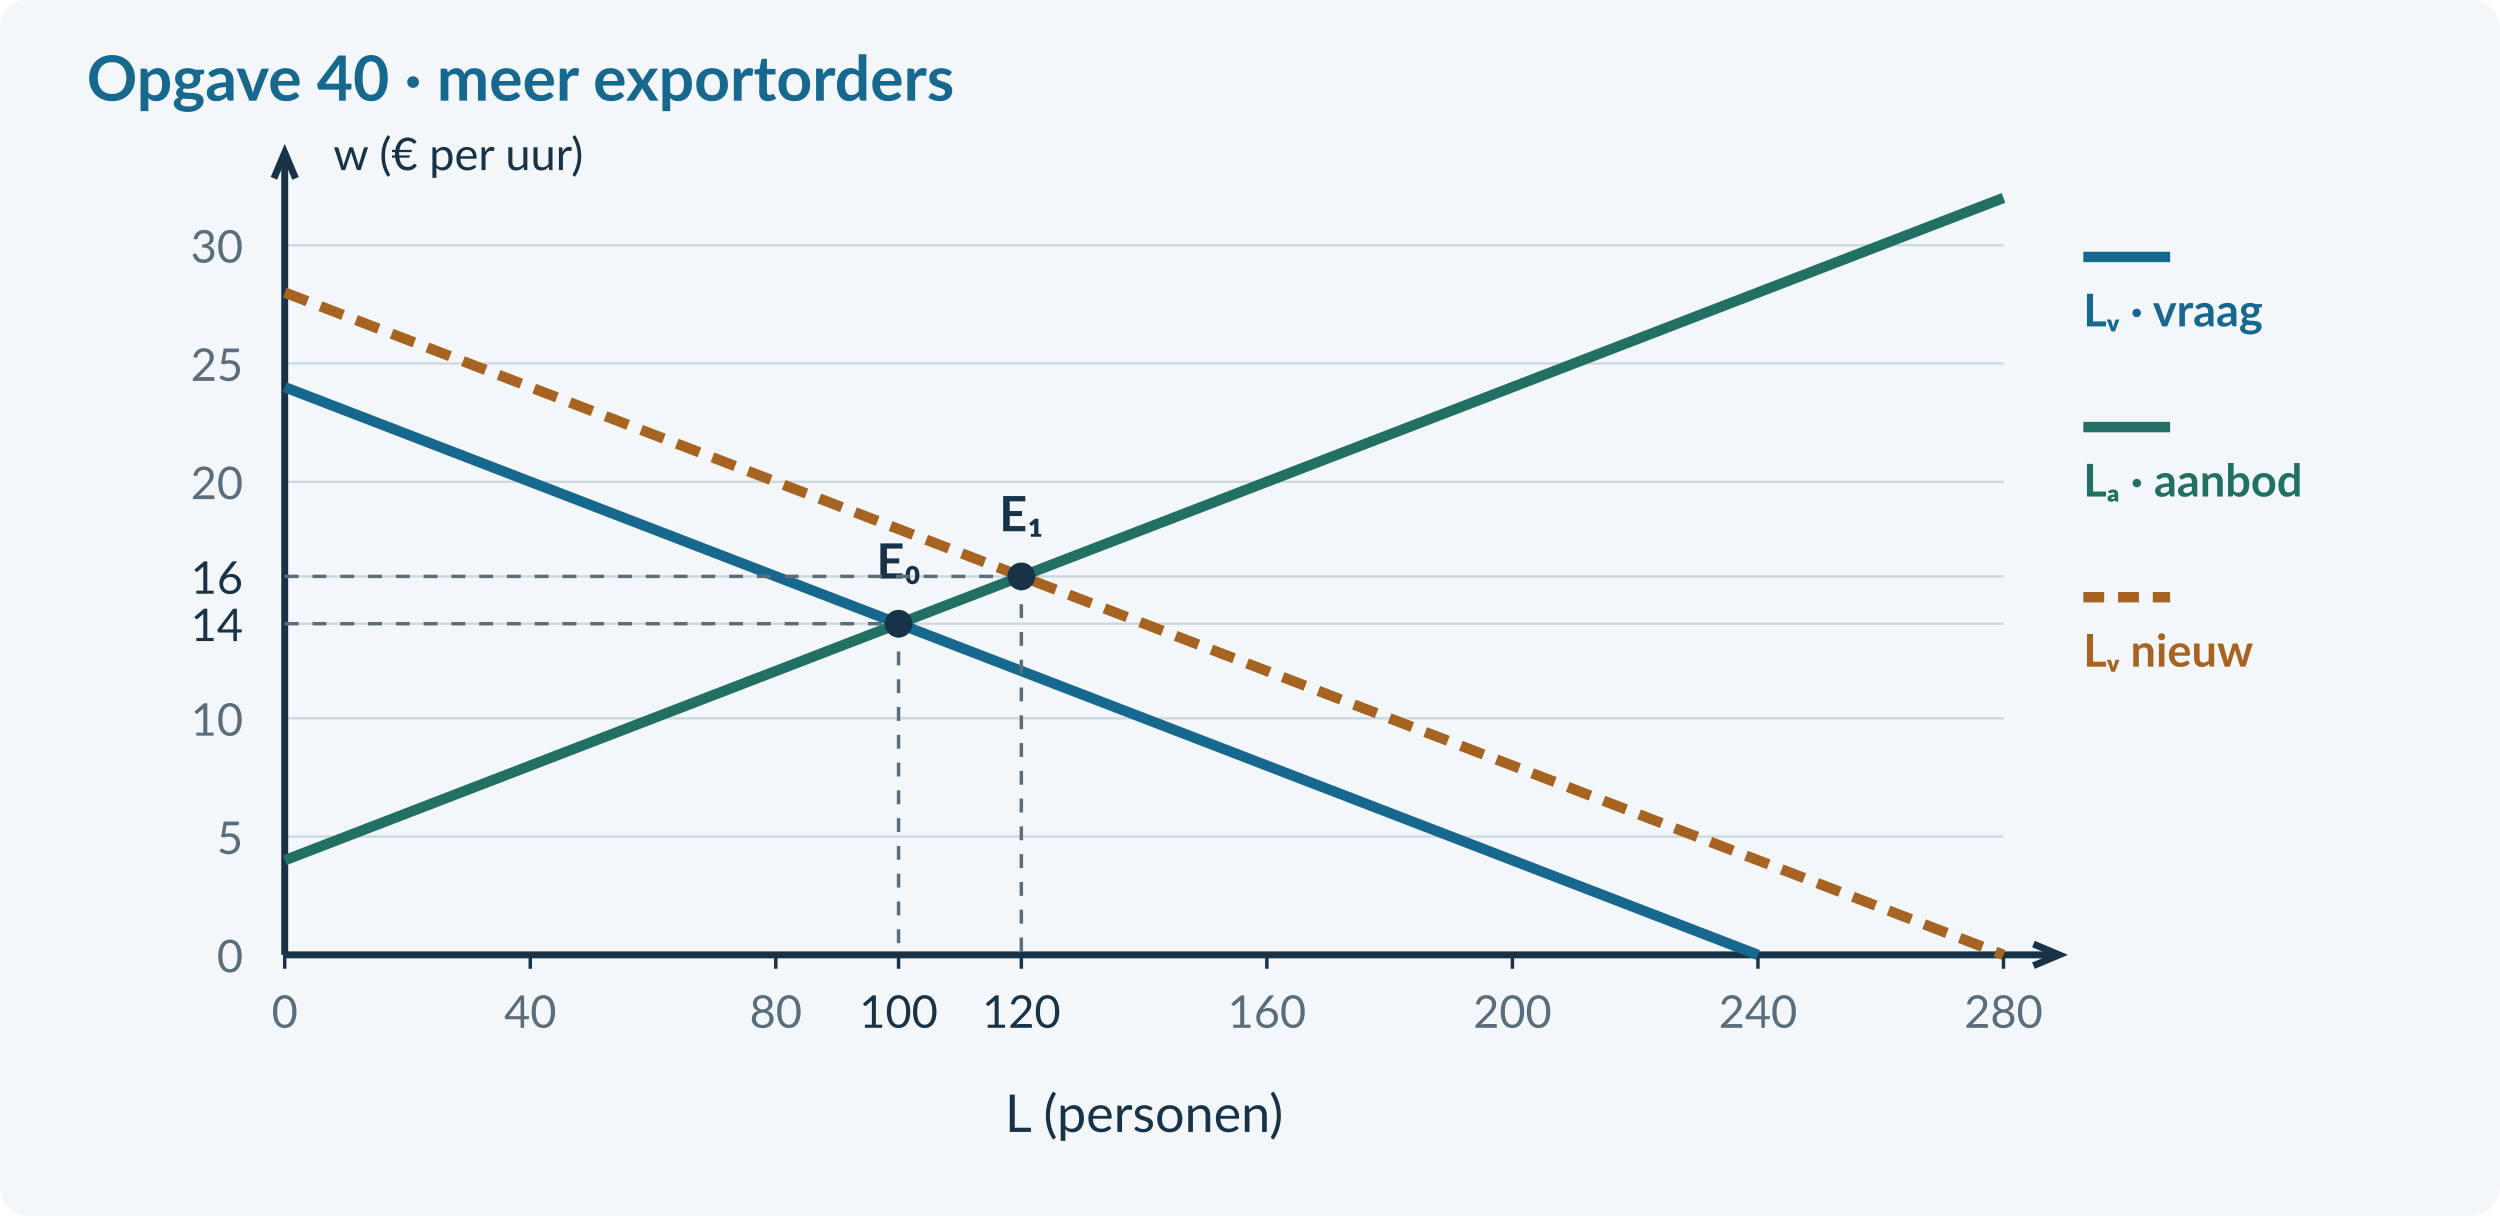
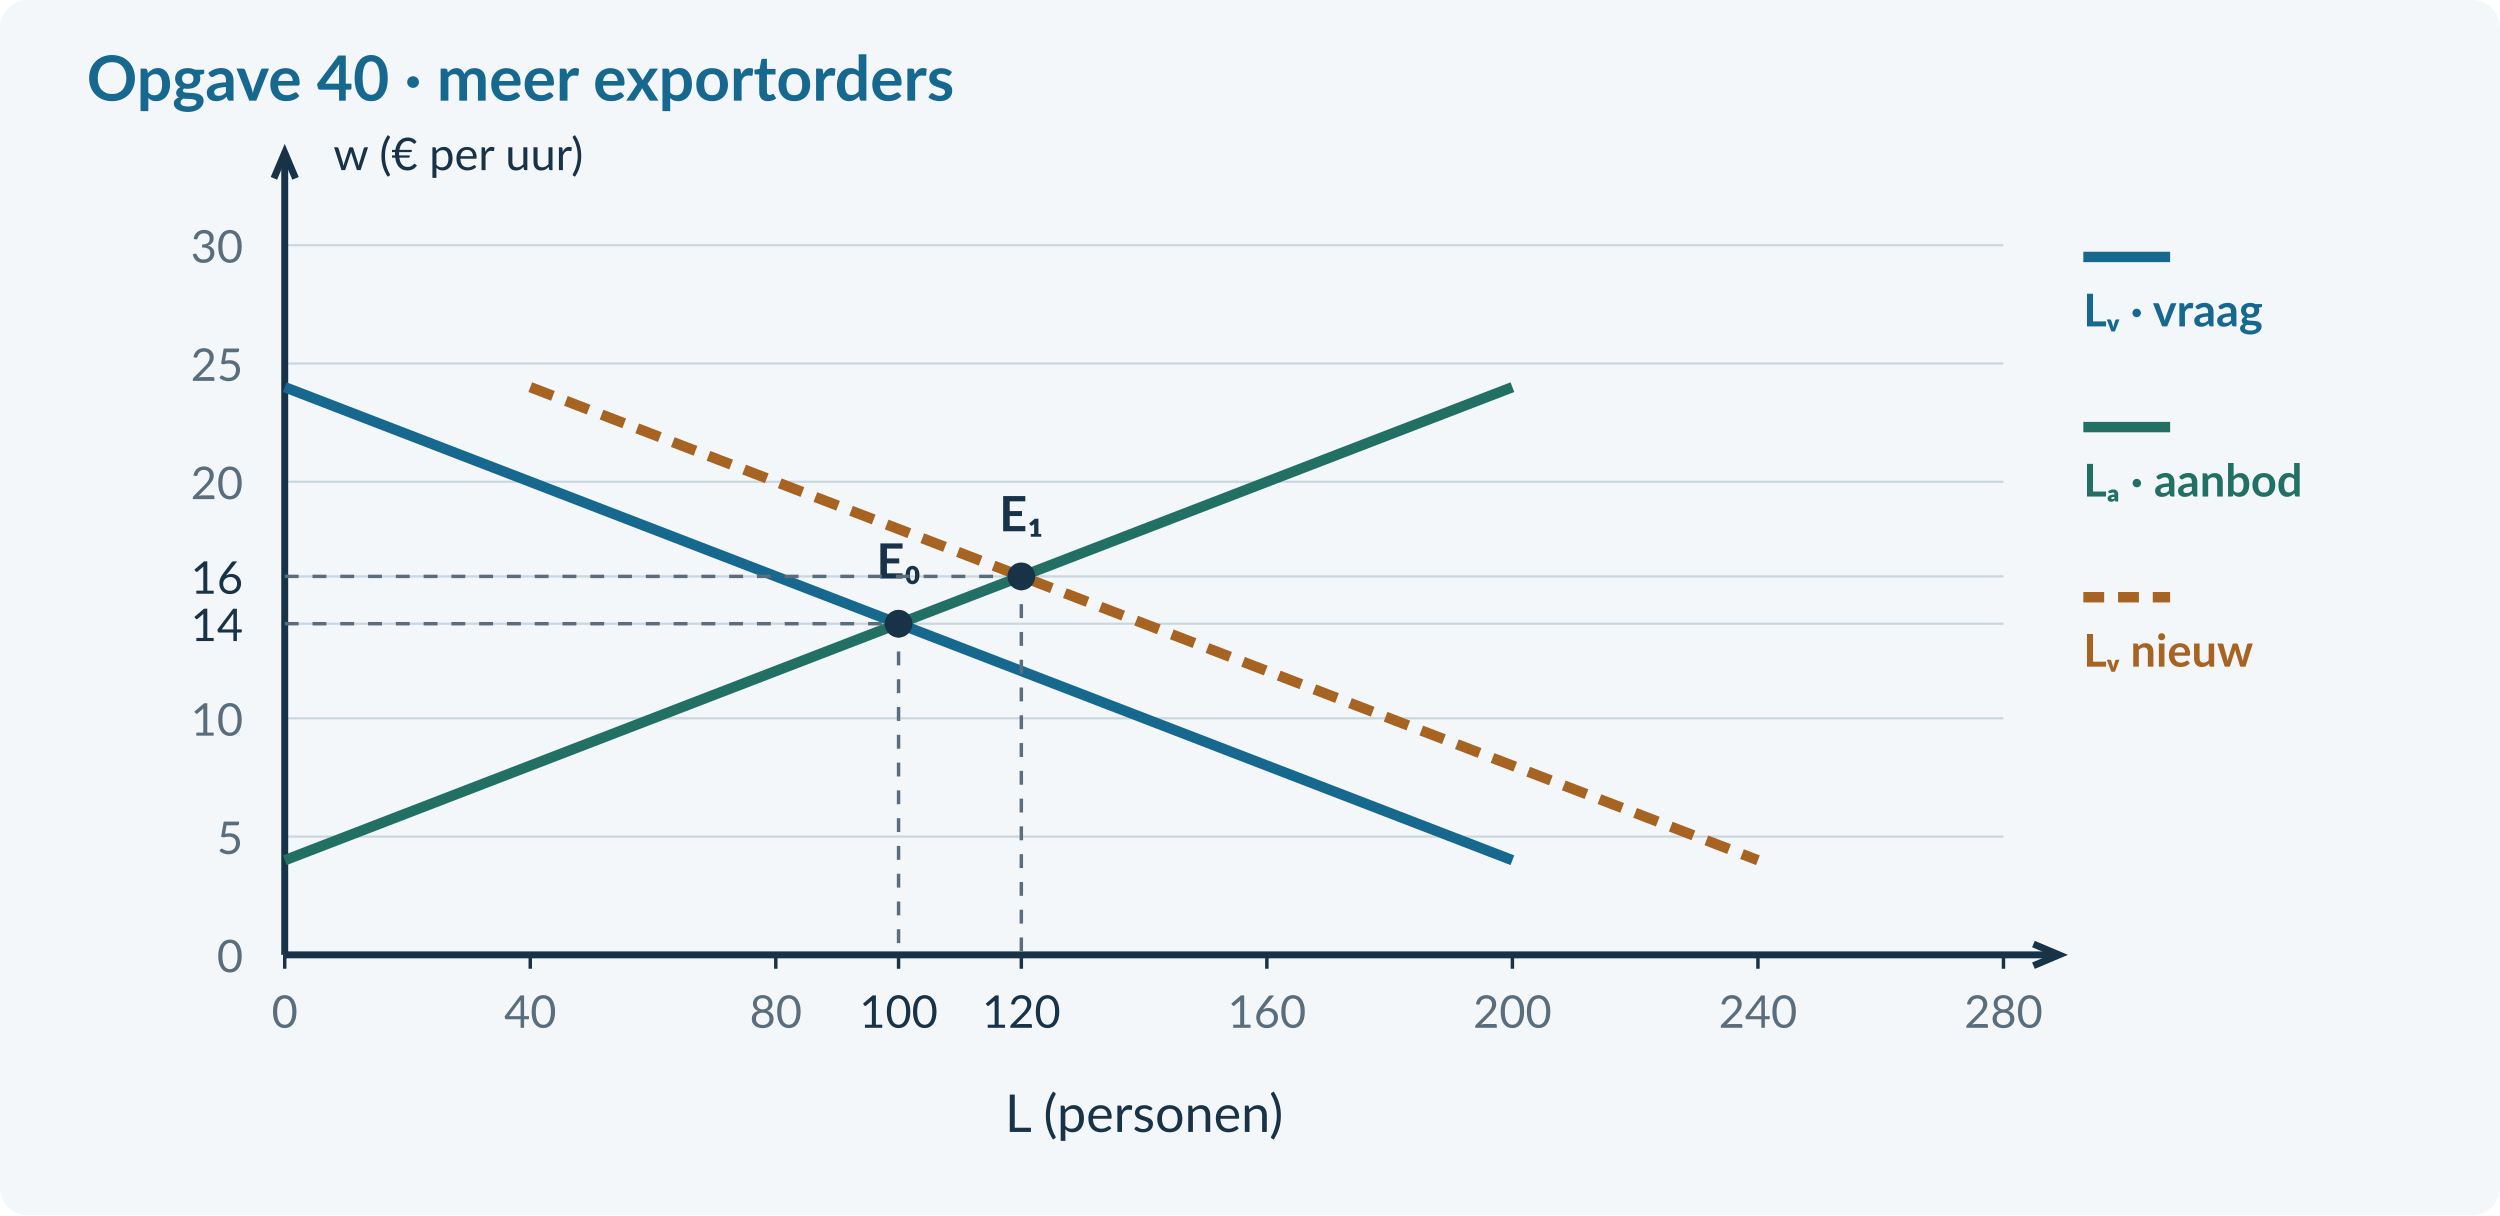
<svg xmlns="http://www.w3.org/2000/svg" width="720" height="350" viewBox="0 0 720 350">
  <rect width="720" height="350" rx="8" fill="#f4f7f9" />
  <text x="25.000" y="29.000" font-family="Lato,DejaVu Sans,sans-serif" font-size="18" fill="#17688f" font-weight="bold" text-anchor="start">Opgave 40 · meer exportorders</text>
  <line x1="82" y1="275" x2="577" y2="275" stroke="#cbd7df" stroke-width="0.65" />
  <text x="70.000" y="280.000" font-family="Lato,DejaVu Sans,sans-serif" font-size="13" fill="#596d7c" font-weight="normal" text-anchor="end">0</text>
  <line x1="82" y1="240.938" x2="577" y2="240.938" stroke="#cbd7df" stroke-width="0.65" />
  <text x="70.000" y="245.938" font-family="Lato,DejaVu Sans,sans-serif" font-size="13" fill="#596d7c" font-weight="normal" text-anchor="end">5</text>
  <line x1="82" y1="206.875" x2="577" y2="206.875" stroke="#cbd7df" stroke-width="0.65" />
  <text x="70.000" y="211.875" font-family="Lato,DejaVu Sans,sans-serif" font-size="13" fill="#596d7c" font-weight="normal" text-anchor="end">10</text>
  <line x1="82" y1="179.625" x2="577" y2="179.625" stroke="#cbd7df" stroke-width="0.65" />
  <text x="70.000" y="184.625" font-family="Lato,DejaVu Sans,sans-serif" font-size="13" fill="#183247" font-weight="normal" text-anchor="end">14</text>
  <line x1="82" y1="166" x2="577" y2="166" stroke="#cbd7df" stroke-width="0.65" />
  <text x="70.000" y="171.000" font-family="Lato,DejaVu Sans,sans-serif" font-size="13" fill="#183247" font-weight="normal" text-anchor="end">16</text>
  <line x1="82" y1="138.75" x2="577" y2="138.75" stroke="#cbd7df" stroke-width="0.65" />
  <text x="70.000" y="143.750" font-family="Lato,DejaVu Sans,sans-serif" font-size="13" fill="#596d7c" font-weight="normal" text-anchor="end">20</text>
  <line x1="82" y1="104.688" x2="577" y2="104.688" stroke="#cbd7df" stroke-width="0.65" />
  <text x="70.000" y="109.688" font-family="Lato,DejaVu Sans,sans-serif" font-size="13" fill="#596d7c" font-weight="normal" text-anchor="end">25</text>
  <line x1="82" y1="70.625" x2="577" y2="70.625" stroke="#cbd7df" stroke-width="0.65" />
  <text x="70.000" y="75.625" font-family="Lato,DejaVu Sans,sans-serif" font-size="13" fill="#596d7c" font-weight="normal" text-anchor="end">30</text>
  <line x1="82" y1="275" x2="82" y2="279" stroke="#183247" stroke-width="1" />
  <text x="82.000" y="296.000" font-family="Lato,DejaVu Sans,sans-serif" font-size="13" fill="#596d7c" font-weight="normal" text-anchor="middle">0</text>
  <line x1="152.714" y1="275" x2="152.714" y2="279" stroke="#183247" stroke-width="1" />
  <text x="152.714" y="296.000" font-family="Lato,DejaVu Sans,sans-serif" font-size="13" fill="#596d7c" font-weight="normal" text-anchor="middle">40</text>
  <line x1="223.429" y1="275" x2="223.429" y2="279" stroke="#183247" stroke-width="1" />
  <text x="223.429" y="296.000" font-family="Lato,DejaVu Sans,sans-serif" font-size="13" fill="#596d7c" font-weight="normal" text-anchor="middle">80</text>
  <line x1="258.786" y1="275" x2="258.786" y2="279" stroke="#183247" stroke-width="1" />
  <text x="258.786" y="296.000" font-family="Lato,DejaVu Sans,sans-serif" font-size="13" fill="#183247" font-weight="normal" text-anchor="middle">100</text>
  <line x1="294.143" y1="275" x2="294.143" y2="279" stroke="#183247" stroke-width="1" />
  <text x="294.143" y="296.000" font-family="Lato,DejaVu Sans,sans-serif" font-size="13" fill="#183247" font-weight="normal" text-anchor="middle">120</text>
  <line x1="364.857" y1="275" x2="364.857" y2="279" stroke="#183247" stroke-width="1" />
  <text x="364.857" y="296.000" font-family="Lato,DejaVu Sans,sans-serif" font-size="13" fill="#596d7c" font-weight="normal" text-anchor="middle">160</text>
  <line x1="435.571" y1="275" x2="435.571" y2="279" stroke="#183247" stroke-width="1" />
  <text x="435.571" y="296.000" font-family="Lato,DejaVu Sans,sans-serif" font-size="13" fill="#596d7c" font-weight="normal" text-anchor="middle">200</text>
  <line x1="506.286" y1="275" x2="506.286" y2="279" stroke="#183247" stroke-width="1" />
  <text x="506.286" y="296.000" font-family="Lato,DejaVu Sans,sans-serif" font-size="13" fill="#596d7c" font-weight="normal" text-anchor="middle">240</text>
  <line x1="577" y1="275" x2="577" y2="279" stroke="#183247" stroke-width="1" />
  <text x="577.000" y="296.000" font-family="Lato,DejaVu Sans,sans-serif" font-size="13" fill="#596d7c" font-weight="normal" text-anchor="middle">280</text>
  <line x1="82" y1="275" x2="593" y2="275" stroke="#183247" stroke-width="2" />
  <path d="M585.632,278.115 L593,275 L585.632,271.885" fill="none" stroke="#183247" stroke-width="2" />
  <line x1="82" y1="275" x2="82" y2="44" stroke="#183247" stroke-width="2" />
  <path d="M85.115,51.368 L82,44 L78.885,51.368" fill="none" stroke="#183247" stroke-width="2" />
  <text x="96.000" y="49.000" font-family="Lato,DejaVu Sans,sans-serif" font-size="13" fill="#183247" font-weight="normal" text-anchor="start">w (€ per uur)</text>
  <text x="329.500" y="326.000" font-family="Lato,DejaVu Sans,sans-serif" font-size="15" fill="#183247" font-weight="normal" text-anchor="middle">L (personen)</text>
-   <line data-curve="arbeidsvraag" x1="82" y1="111.5" x2="506.286" y2="275" stroke="#17688f" stroke-width="3" />
-   <line data-curve="arbeidsaanbod" x1="82" y1="247.75" x2="577" y2="57" stroke="#227064" stroke-width="3" />
-   <line data-curve="vraag nieuw" x1="82" y1="84.25" x2="577" y2="275" stroke="#a76322" stroke-width="3" stroke-dasharray="7 4" />
+   <line data-curve="arbeidsvraag" x1="82" y1="111.5" x2="435.571" y2="247.75" stroke="#17688f" stroke-width="3" />
+   <line data-curve="arbeidsaanbod" x1="82" y1="247.75" x2="435.571" y2="111.5" stroke="#227064" stroke-width="3" />
+   <line data-curve="vraag nieuw" x1="152.714" y1="111.5" x2="506.286" y2="247.75" stroke="#a76322" stroke-width="3" stroke-dasharray="7 4" />
  <line x1="600" y1="74" x2="625" y2="74" stroke="#17688f" stroke-width="3" />
  <text x="600.000" y="94.000" font-family="Lato,DejaVu Sans,sans-serif" font-size="13" fill="#17688f" font-weight="bold" text-anchor="start">Lᵥ · vraag</text>
  <line x1="600" y1="123" x2="625" y2="123" stroke="#227064" stroke-width="3" />
  <text x="600.000" y="143.000" font-family="Lato,DejaVu Sans,sans-serif" font-size="13" fill="#227064" font-weight="bold" text-anchor="start">Lₐ · aanbod</text>
  <line x1="600" y1="172" x2="625" y2="172" stroke="#a76322" stroke-width="3" stroke-dasharray="6 4" />
  <text x="600.000" y="192.000" font-family="Lato,DejaVu Sans,sans-serif" font-size="13" fill="#a76322" font-weight="bold" text-anchor="start">Lᵥ nieuw</text>
  <line x1="258.786" y1="179.625" x2="258.786" y2="275" stroke="#596d7c" stroke-width="1" stroke-dasharray="4 4" />
  <line x1="82" y1="179.625" x2="258.786" y2="179.625" stroke="#596d7c" stroke-width="1" stroke-dasharray="4 4" />
  <circle data-point="E₀" cx="258.786" cy="179.625" r="4" fill="#183247" />
  <text x="258.786" y="166.625" font-family="Lato,DejaVu Sans,sans-serif" font-size="14" fill="#183247" font-weight="bold" text-anchor="middle">E₀</text>
  <line x1="294.143" y1="166" x2="294.143" y2="275" stroke="#596d7c" stroke-width="1" stroke-dasharray="4 4" />
  <line x1="82" y1="166" x2="294.143" y2="166" stroke="#596d7c" stroke-width="1" stroke-dasharray="4 4" />
  <circle data-point="E₁" cx="294.143" cy="166" r="4" fill="#183247" />
  <text x="294.143" y="153.000" font-family="Lato,DejaVu Sans,sans-serif" font-size="14" fill="#183247" font-weight="bold" text-anchor="middle">E₁</text>
</svg>
